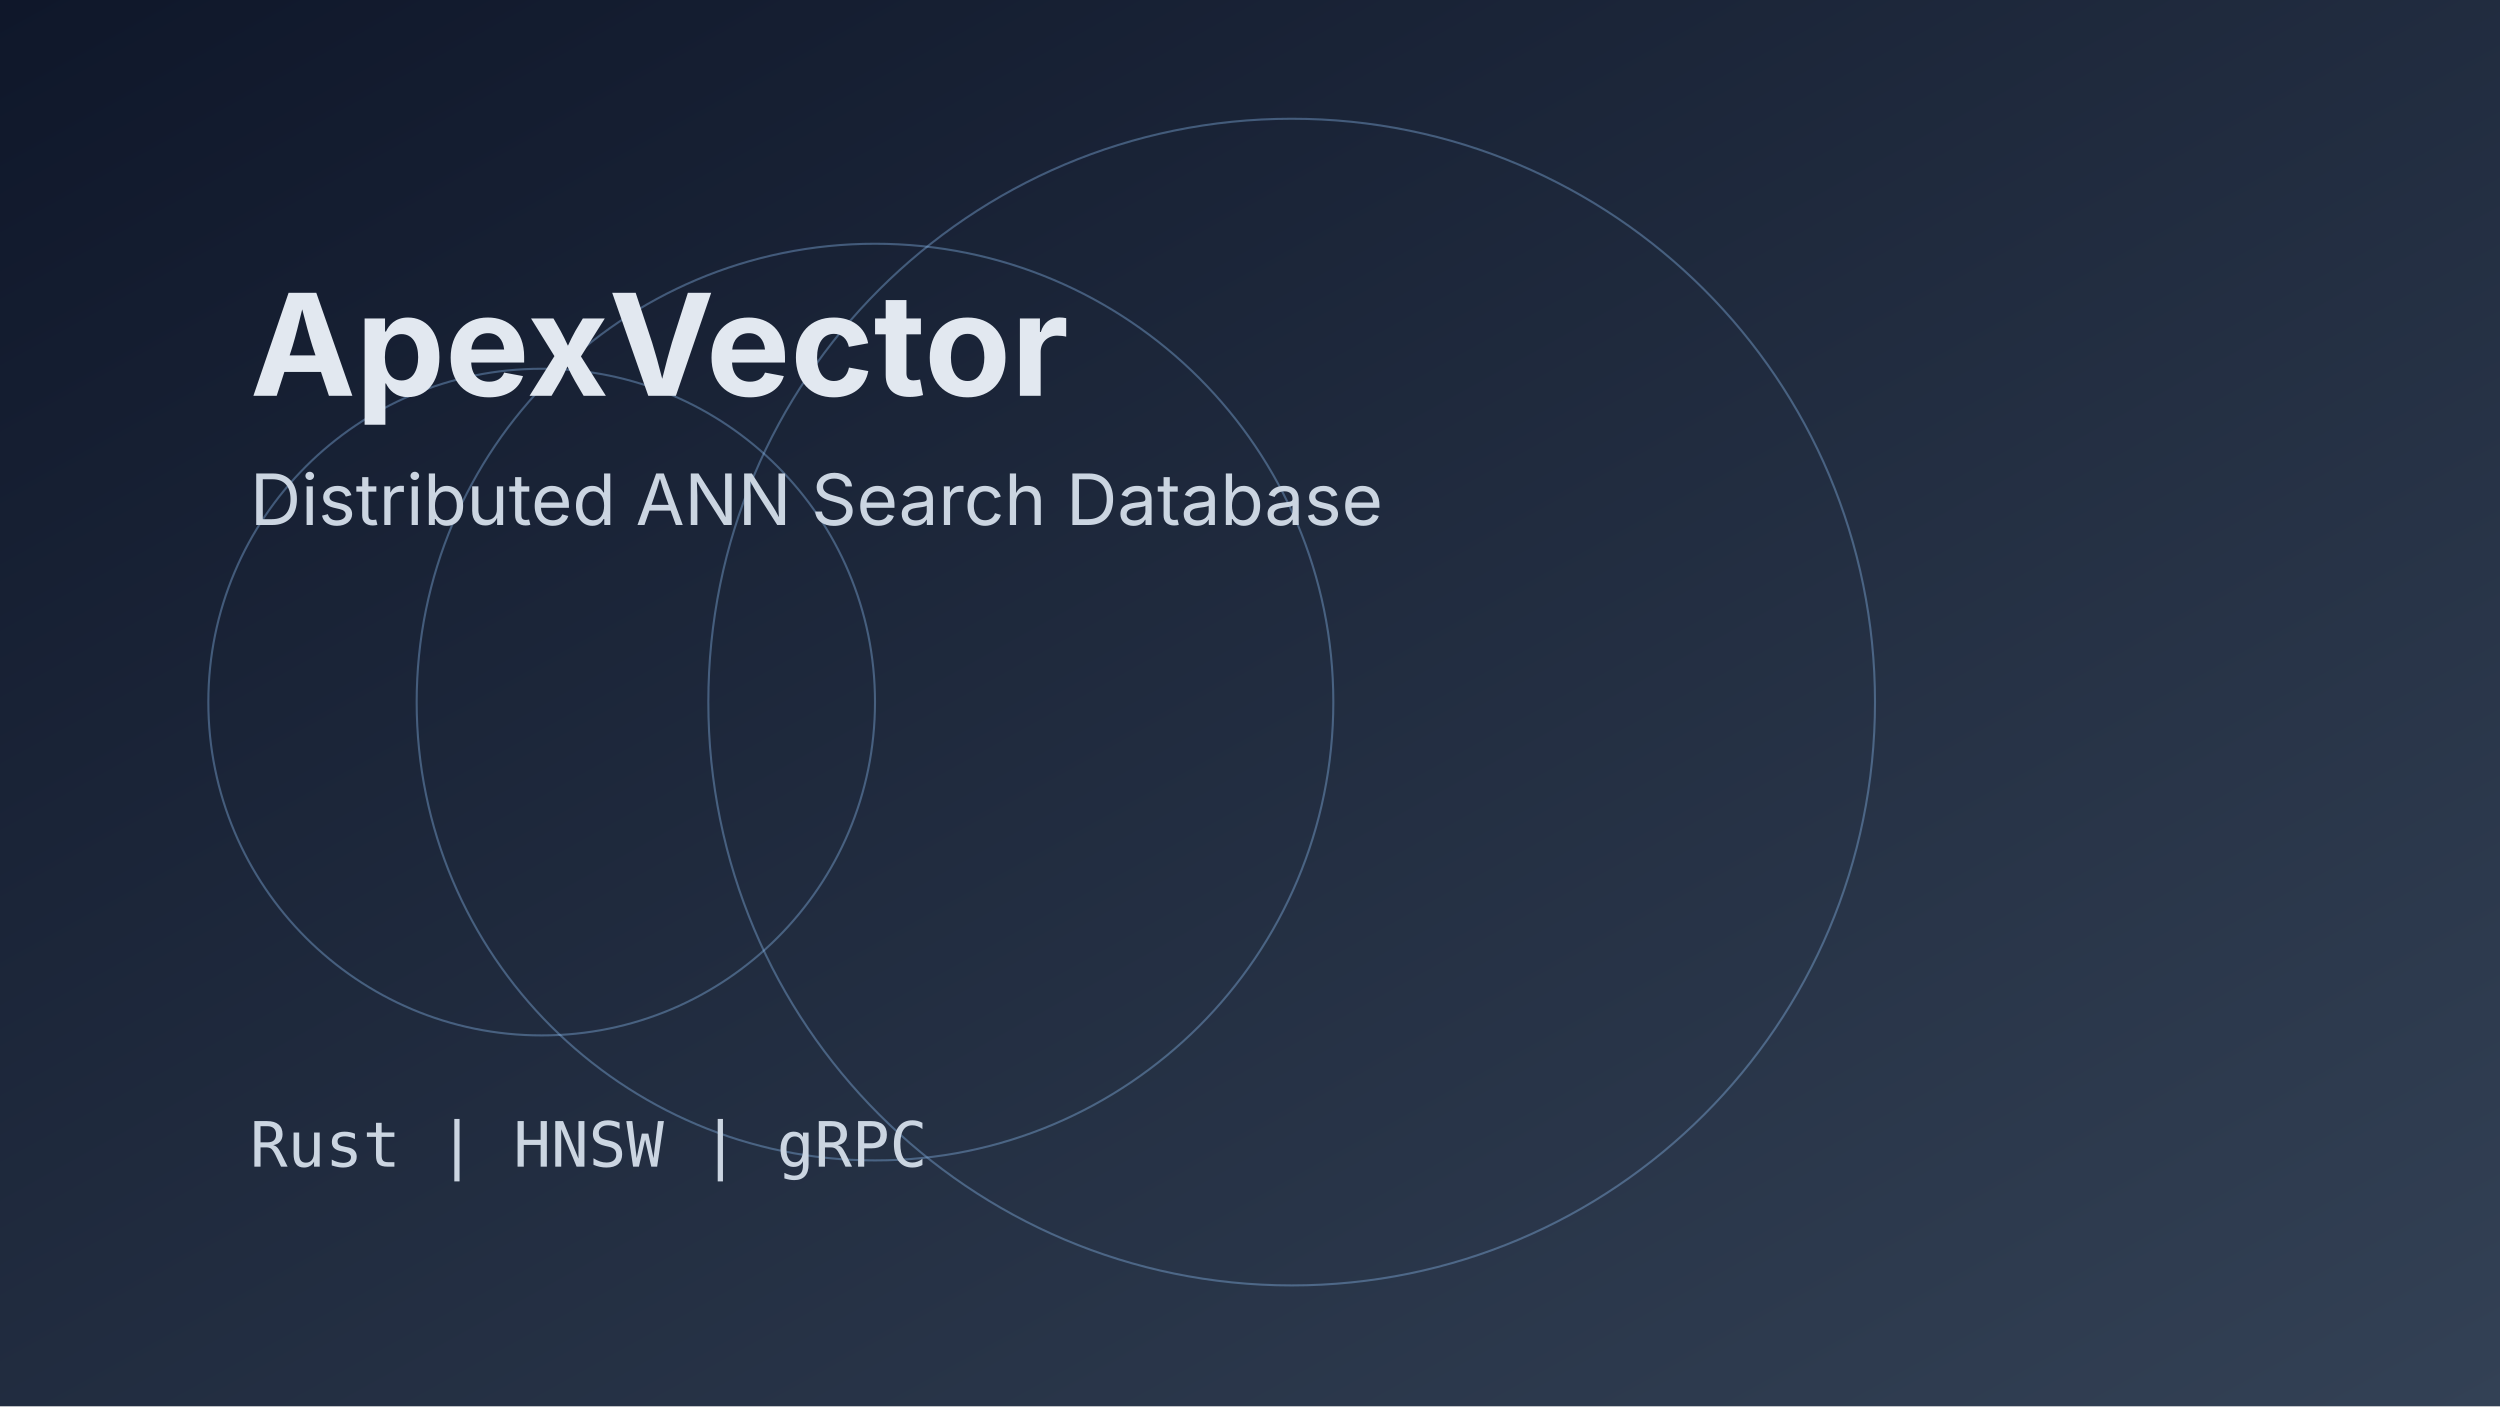
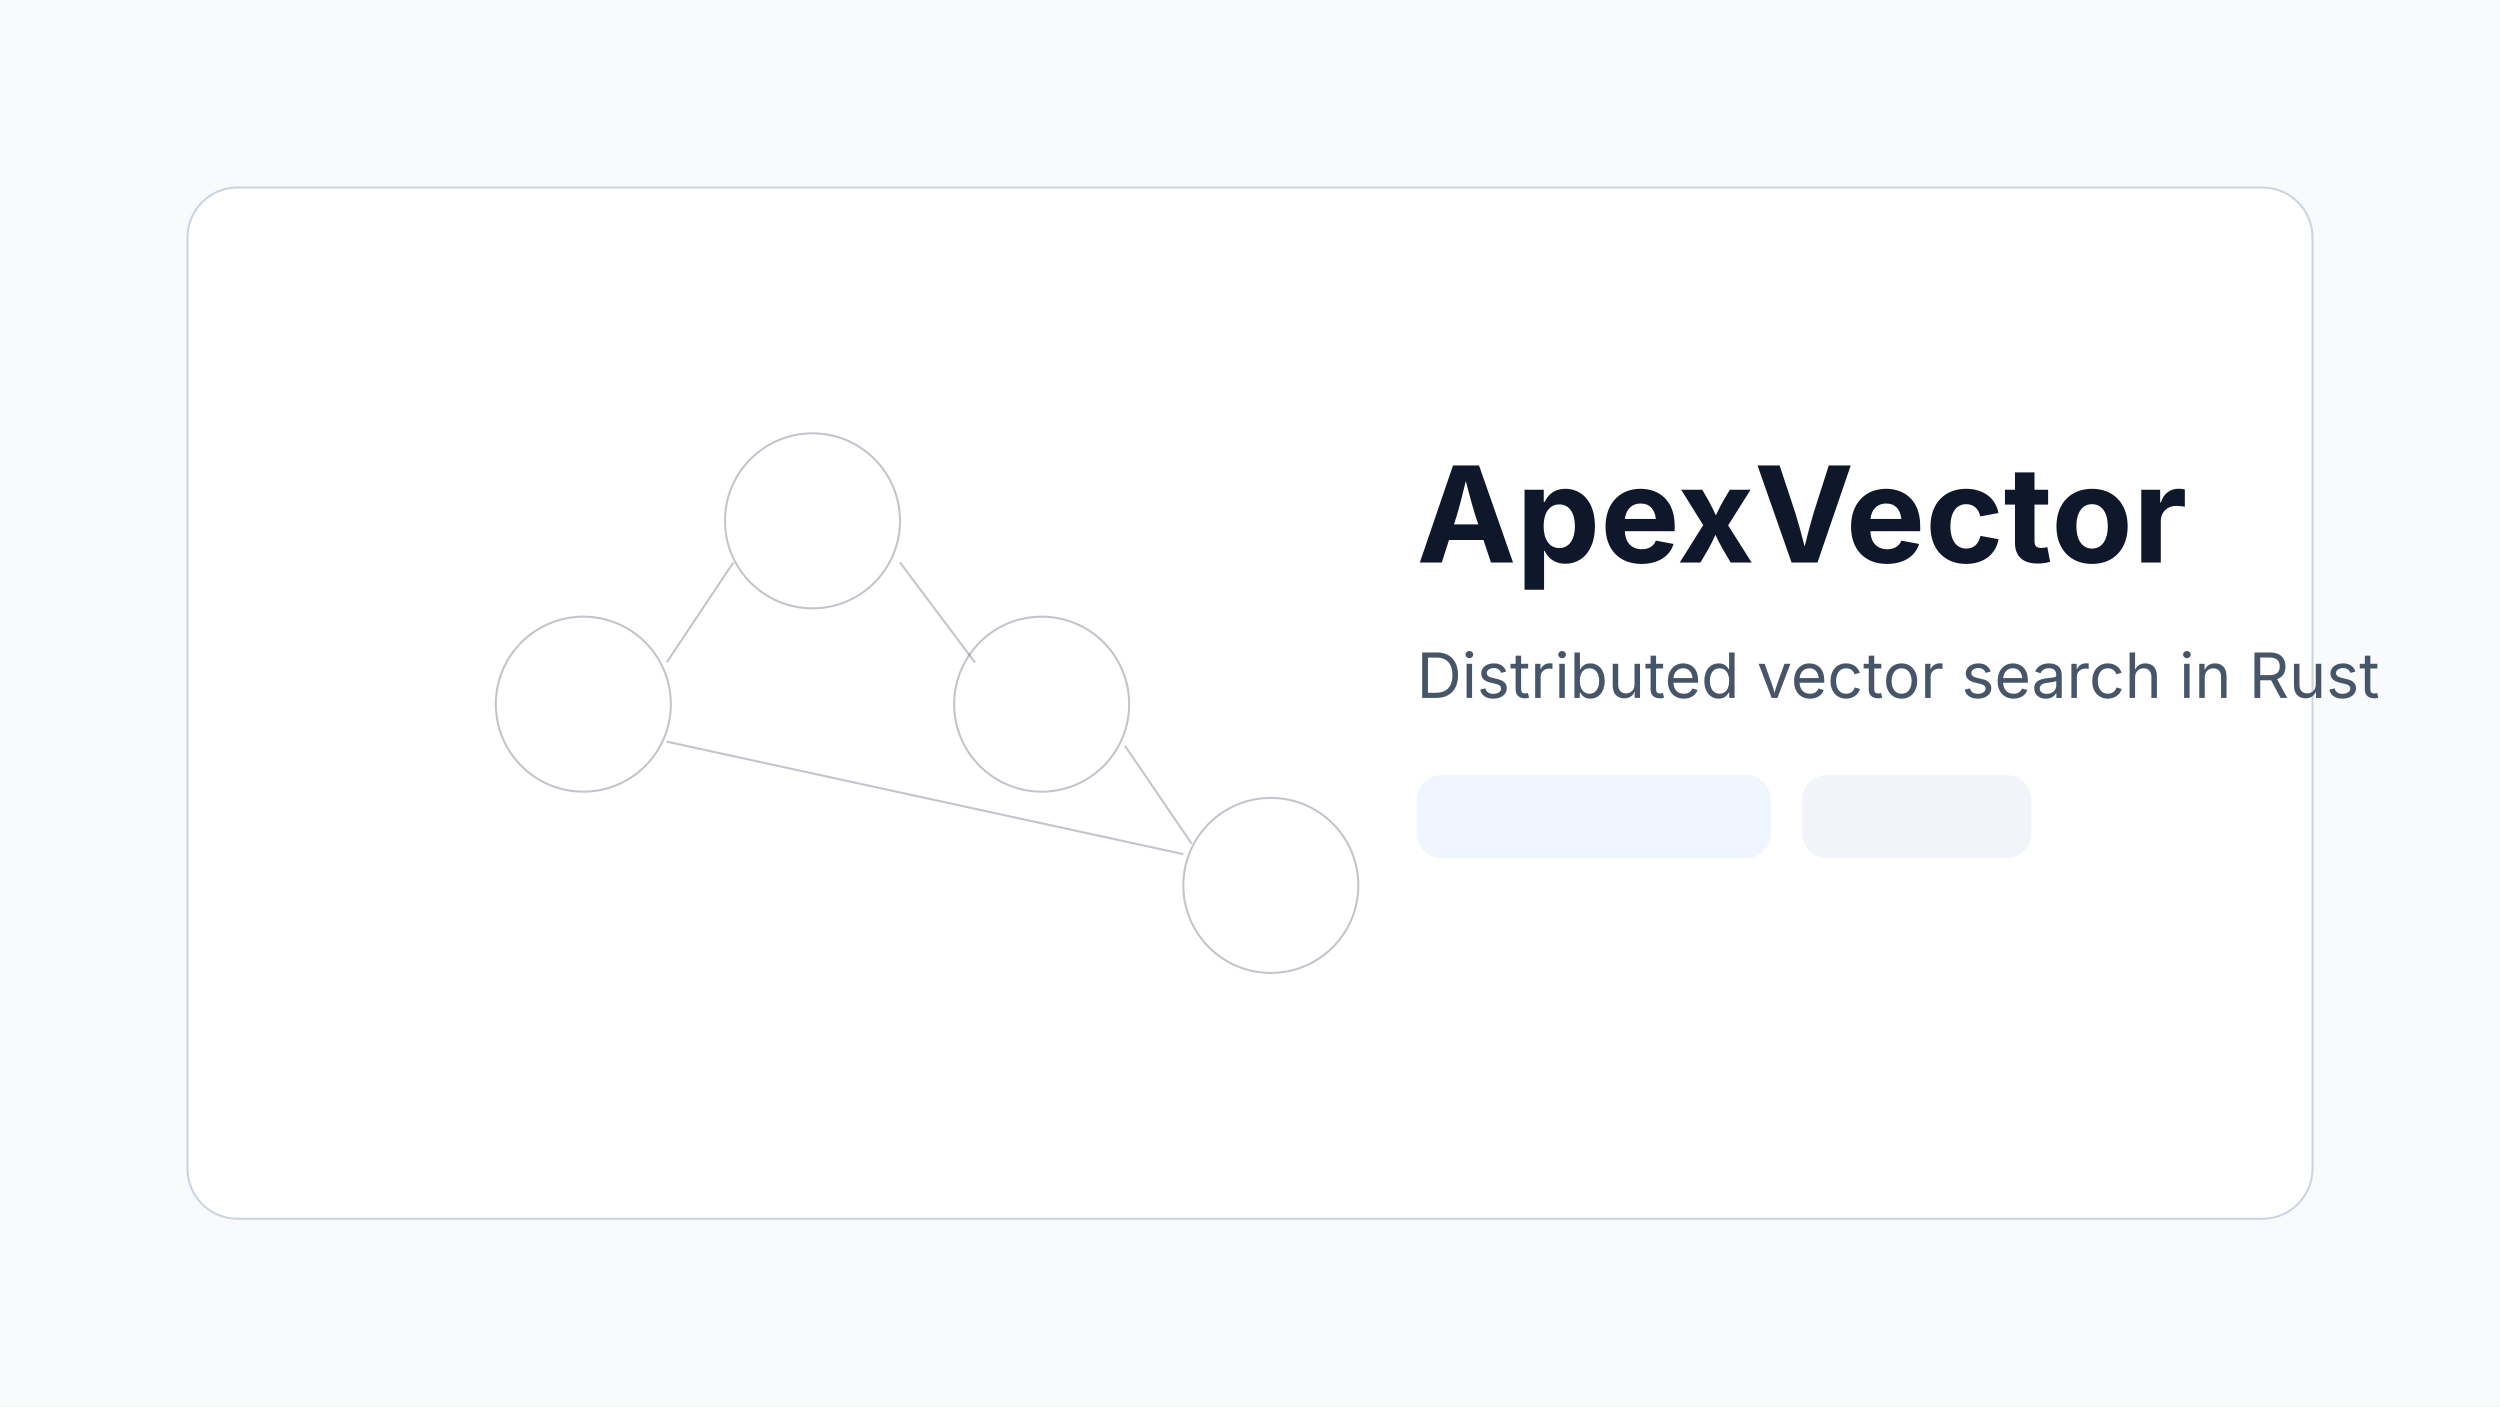
<svg xmlns="http://www.w3.org/2000/svg" viewBox="0 0 1200 675" role="img" aria-label="ApexVector cover">
-   <defs>
-     <linearGradient id="bg" x1="0" y1="0" x2="1" y2="1">
-       <stop offset="0%" stop-color="#0f172a" />
-       <stop offset="100%" stop-color="#334155" />
-     </linearGradient>
-   </defs>
-   <rect width="1200" height="675" fill="url(#bg)" />
-   <g stroke="#93c5fd" stroke-opacity="0.35" fill="none">
-     <circle cx="260" cy="337" r="160" />
-     <circle cx="420" cy="337" r="220" />
-     <circle cx="620" cy="337" r="280" />
+   <rect width="1200" height="675" fill="#f8fafc" />
+   <rect x="90" y="90" width="1020" height="495" rx="24" fill="#ffffff" stroke="#cbd5e1" />
+   <g fill="none" stroke="#334155" stroke-opacity="0.3">
+     <circle cx="280" cy="338" r="42" />
+     <circle cx="390" cy="250" r="42" />
+     <circle cx="500" cy="338" r="42" />
+     <circle cx="610" cy="425" r="42" />
+     <line x1="320" y1="318" x2="352" y2="270" />
+     <line x1="432" y1="270" x2="468" y2="318" />
+     <line x1="540" y1="358" x2="572" y2="405" />
+     <line x1="320" y1="356" x2="568" y2="410" />
  </g>
-   <text x="120" y="190" fill="#e2e8f0" font-size="68" font-family="Inter,Arial,sans-serif" font-weight="700">ApexVector</text>
-   <text x="120" y="252" fill="#cbd5e1" font-size="34" font-family="Inter,Arial,sans-serif">Distributed ANN Search Database</text>
-   <text x="120" y="560" fill="#cbd5e1" font-size="30" font-family="monospace">Rust  |  HNSW  |  gRPC</text>
+   <text x="680" y="270" fill="#0f172a" font-size="64" font-family="Inter,Arial,sans-serif" font-weight="700">ApexVector</text>
+   <text x="680" y="335" fill="#475569" font-size="30" font-family="Inter,Arial,sans-serif">Distributed vector search in Rust</text>
+   <rect x="680" y="372" width="170" height="40" rx="12" fill="#eff6ff" />
+   <rect x="865" y="372" width="110" height="40" rx="12" fill="#f1f5f9" />
</svg>
